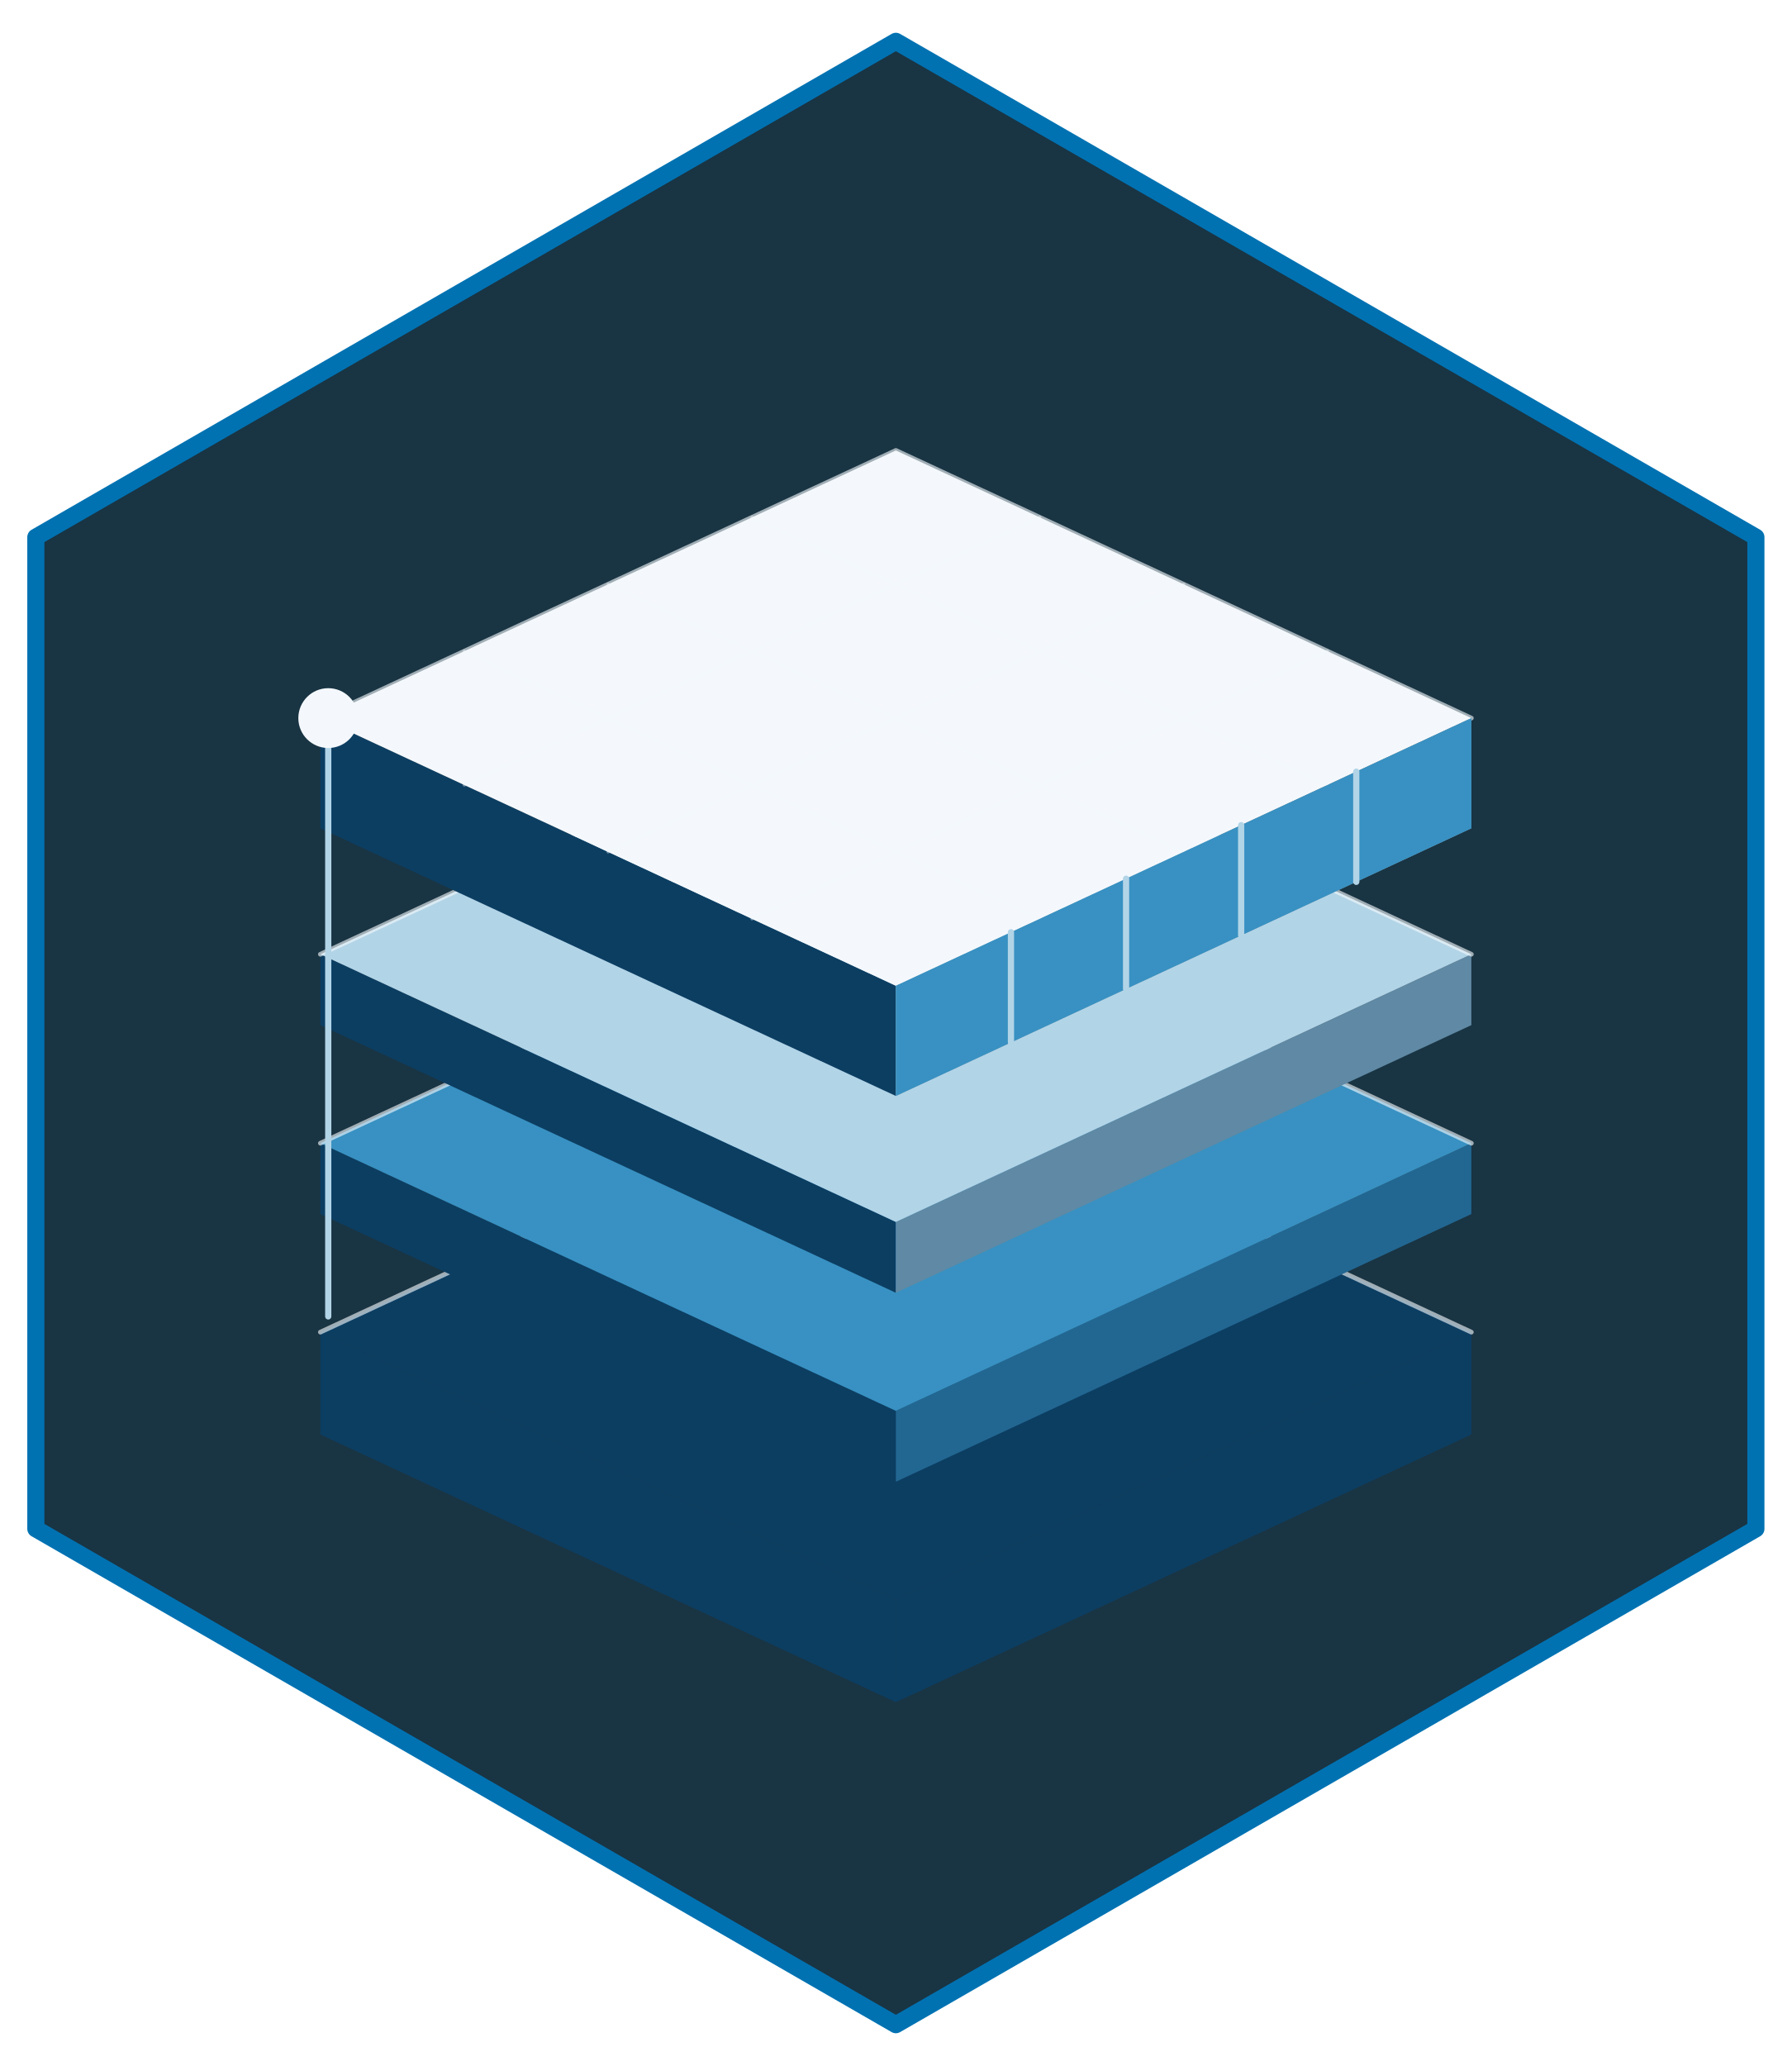
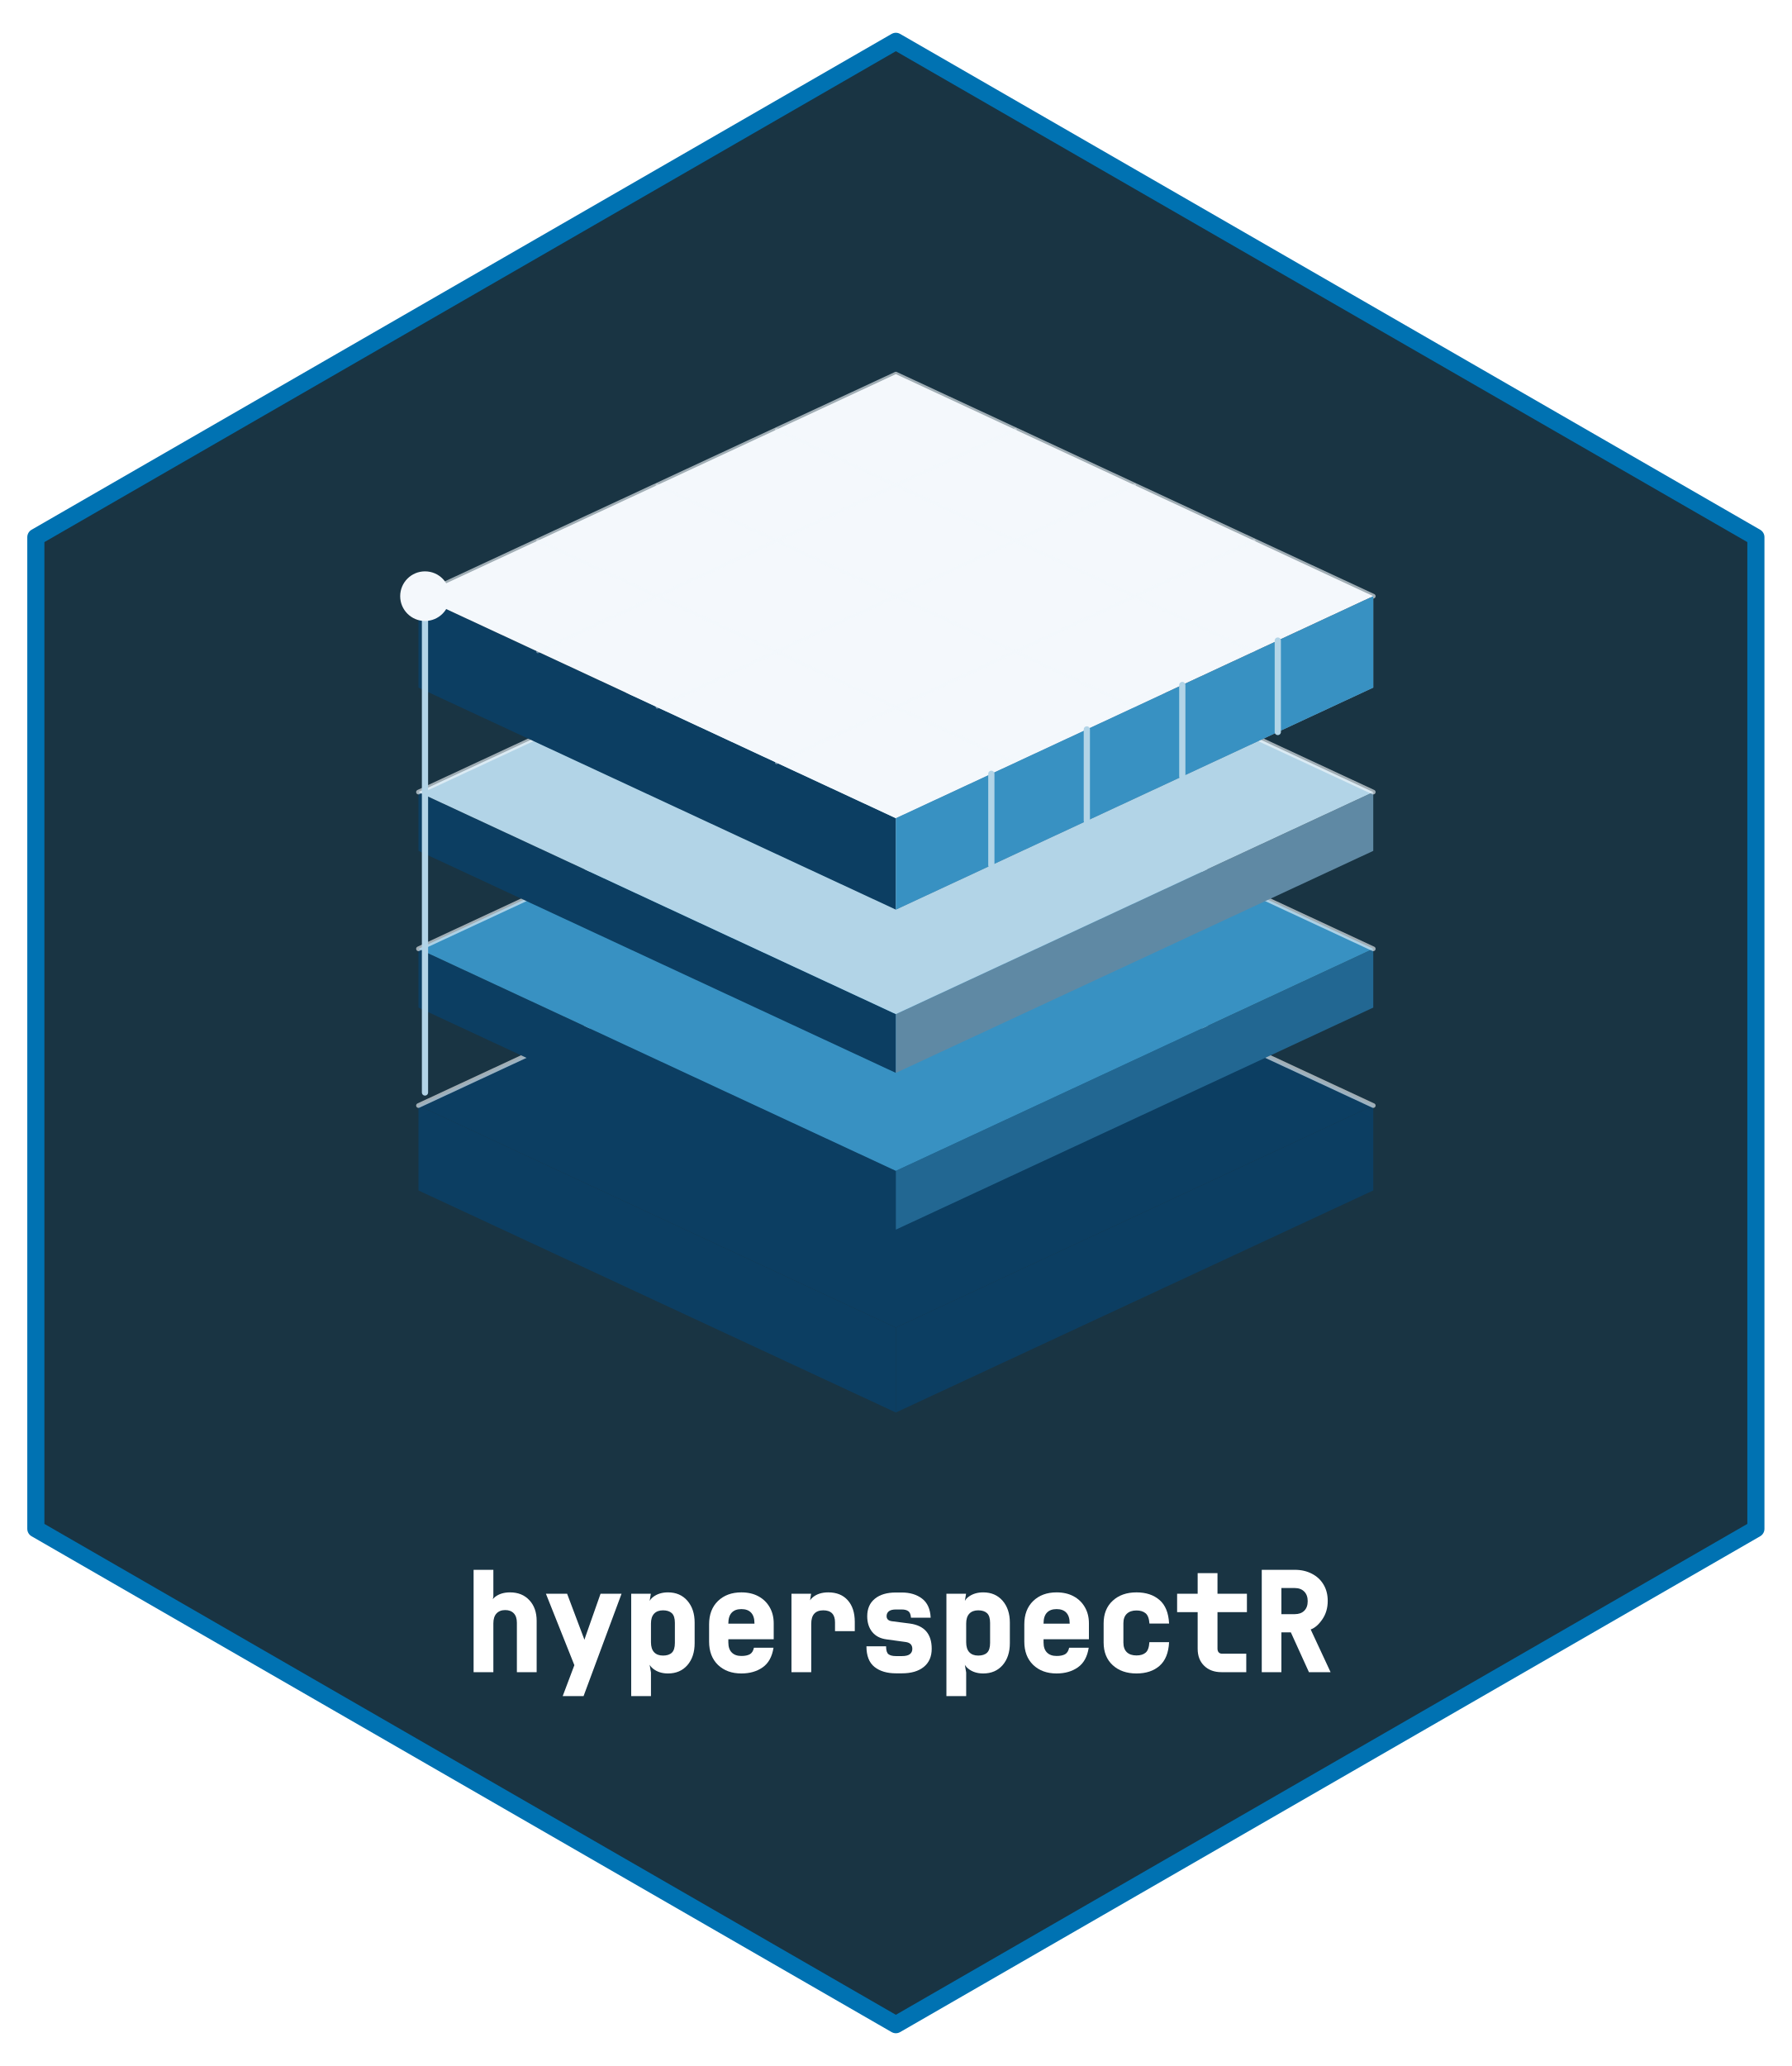
- <svg xmlns="http://www.w3.org/2000/svg" width="432pt" height="498pt" viewBox="0 0 432 498">
+ <svg xmlns="http://www.w3.org/2000/svg" xmlns:xlink="http://www.w3.org/1999/xlink" width="432" height="498" viewBox="0 0 432 498">
+   <defs>
+     <g>
+       <g id="glyph-0-0">
+         <path d="M 2.688 0 L 2.688 -24.672 L 7.453 -24.672 L 7.453 -18.25 L 6.766 -14.891 C 6.535 -16.285 6.891 -17.359 7.828 -18.109 C 8.773 -18.859 9.988 -19.234 11.469 -19.234 C 13.406 -19.234 14.957 -18.609 16.125 -17.359 C 17.301 -16.109 17.891 -14.445 17.891 -12.375 L 17.891 0 L 13.125 0 L 13.125 -11.891 C 13.125 -12.91 12.875 -13.676 12.375 -14.188 C 11.883 -14.707 11.195 -14.969 10.312 -14.969 C 9.414 -14.969 8.711 -14.691 8.203 -14.141 C 7.703 -13.598 7.453 -12.805 7.453 -11.766 L 7.453 0 Z M 2.688 0 " />
+       </g>
+       <g id="glyph-0-1">
+         <path d="M 5.172 5.766 L 7.984 -1.688 L 1.125 -18.906 L 6.234 -18.906 L 10.125 -8.578 C 10.332 -8.086 10.52 -7.555 10.688 -6.984 C 10.863 -6.41 10.781 -6.082 10.438 -6 C 10.082 -6.082 9.988 -6.406 10.156 -6.969 C 10.32 -7.539 10.488 -8.07 10.656 -8.562 L 14.297 -18.906 L 19.359 -18.906 L 10.203 5.766 Z M 5.172 5.766 " />
+       </g>
+       <g id="glyph-0-2">
+         <path d="M 2.688 5.766 L 2.688 -18.906 L 7.422 -18.906 L 6.766 -14.922 C 6.609 -16.328 7.008 -17.395 7.969 -18.125 C 8.938 -18.863 10.133 -19.234 11.562 -19.234 C 13.508 -19.234 15.066 -18.562 16.234 -17.219 C 17.398 -15.875 17.984 -14.117 17.984 -11.953 L 17.984 -7 C 17.984 -4.801 17.398 -3.031 16.234 -1.688 C 15.066 -0.352 13.508 0.312 11.562 0.312 C 10.125 0.312 8.922 -0.07 7.953 -0.844 C 6.984 -1.613 6.566 -2.691 6.703 -4.078 L 6.734 -4.078 L 7.453 0.078 L 7.453 5.766 Z M 10.359 -4 C 11.285 -4 11.992 -4.227 12.484 -4.688 C 12.973 -5.156 13.219 -5.945 13.219 -7.062 L 13.219 -11.891 C 13.219 -12.984 12.973 -13.758 12.484 -14.219 C 11.992 -14.676 11.285 -14.906 10.359 -14.906 C 9.43 -14.906 8.711 -14.633 8.203 -14.094 C 7.703 -13.551 7.453 -12.766 7.453 -11.734 L 7.453 -7.219 C 7.453 -6.156 7.703 -5.352 8.203 -4.812 C 8.711 -4.27 9.43 -4 10.359 -4 Z M 10.359 -4 " />
+       </g>
+       <g id="glyph-0-3">
+         <path d="M 10.25 0.312 C 7.926 0.312 6.047 -0.375 4.609 -1.75 C 3.18 -3.133 2.469 -5.008 2.469 -7.375 L 2.469 -11.531 C 2.469 -13.895 3.18 -15.77 4.609 -17.156 C 6.047 -18.539 7.926 -19.234 10.25 -19.234 C 11.82 -19.234 13.188 -18.922 14.344 -18.297 C 15.508 -17.672 16.414 -16.797 17.062 -15.672 C 17.719 -14.547 18.047 -13.242 18.047 -11.766 L 18.047 -7.938 L 7.109 -7.938 L 7.109 -7.156 C 7.109 -6.094 7.383 -5.285 7.938 -4.734 C 8.488 -4.18 9.258 -3.906 10.25 -3.906 C 11.102 -3.906 11.781 -4.039 12.281 -4.312 C 12.781 -4.594 13.113 -5.117 13.281 -5.891 L 18 -5.891 C 17.656 -3.711 16.781 -2.133 15.375 -1.156 C 13.977 -0.176 12.27 0.312 10.25 0.312 Z M 7.109 -11.766 L 7.109 -11.688 L 13.406 -11.688 L 13.406 -11.797 C 13.406 -12.922 13.133 -13.77 12.594 -14.344 C 12.062 -14.914 11.281 -15.203 10.25 -15.203 C 9.227 -15.203 8.445 -14.91 7.906 -14.328 C 7.375 -13.754 7.109 -12.898 7.109 -11.766 Z M 7.109 -11.766 " />
+       </g>
+       <g id="glyph-0-4">
+         <path d="M 3.328 0 L 3.328 -18.906 L 8.062 -18.906 L 7.406 -14.797 C 7.176 -16.203 7.535 -17.289 8.484 -18.062 C 9.441 -18.844 10.68 -19.234 12.203 -19.234 C 14.211 -19.234 15.781 -18.598 16.906 -17.328 C 18.031 -16.066 18.594 -14.328 18.594 -12.109 L 18.594 -9.891 L 13.828 -9.891 L 13.828 -12.016 C 13.828 -13.941 12.883 -14.906 11 -14.906 C 10.039 -14.906 9.316 -14.633 8.828 -14.094 C 8.336 -13.562 8.094 -12.738 8.094 -11.625 L 8.094 0 Z M 3.328 0 " />
+       </g>
+       <g id="glyph-0-5">
+         <path d="M 9.547 0.281 C 7.367 0.281 5.633 -0.234 4.344 -1.266 C 3.051 -2.297 2.406 -3.953 2.406 -6.234 L 7.141 -6.234 C 7.141 -5.266 7.332 -4.629 7.719 -4.328 C 8.113 -4.023 8.723 -3.875 9.547 -3.875 L 10.953 -3.875 C 11.816 -3.875 12.453 -4.023 12.859 -4.328 C 13.266 -4.641 13.469 -5.066 13.469 -5.609 C 13.469 -6.566 12.941 -7.117 11.891 -7.266 L 7.25 -7.906 C 5.781 -8.094 4.633 -8.68 3.812 -9.672 C 3 -10.672 2.594 -11.941 2.594 -13.484 C 2.594 -15.297 3.207 -16.703 4.438 -17.703 C 5.664 -18.703 7.348 -19.203 9.484 -19.203 L 10.922 -19.203 C 12.91 -19.203 14.547 -18.707 15.828 -17.719 C 17.109 -16.738 17.797 -15.207 17.891 -13.125 L 13.141 -13.125 C 13.086 -13.906 12.875 -14.43 12.5 -14.703 C 12.133 -14.973 11.609 -15.109 10.922 -15.109 L 9.484 -15.109 C 8.723 -15.109 8.16 -14.961 7.797 -14.672 C 7.441 -14.379 7.266 -13.992 7.266 -13.516 C 7.266 -12.805 7.688 -12.395 8.531 -12.281 L 12.875 -11.719 C 16.383 -11.238 18.141 -9.211 18.141 -5.641 C 18.141 -3.754 17.504 -2.297 16.234 -1.266 C 14.961 -0.234 13.203 0.281 10.953 0.281 Z M 9.547 0.281 " />
+       </g>
+       <g id="glyph-0-6">
+         <path d="M 10.516 0.312 C 8.148 0.312 6.238 -0.352 4.781 -1.688 C 3.32 -3.031 2.594 -4.852 2.594 -7.156 L 2.594 -11.766 C 2.594 -14.055 3.32 -15.875 4.781 -17.219 C 6.238 -18.562 8.148 -19.234 10.516 -19.234 C 12.816 -19.234 14.672 -18.617 16.078 -17.391 C 17.484 -16.172 18.25 -14.281 18.375 -11.719 L 13.641 -11.719 C 13.555 -12.938 13.242 -13.766 12.703 -14.203 C 12.172 -14.648 11.441 -14.875 10.516 -14.875 C 9.516 -14.875 8.738 -14.609 8.188 -14.078 C 7.633 -13.555 7.359 -12.797 7.359 -11.797 L 7.359 -7.156 C 7.359 -6.125 7.633 -5.344 8.188 -4.812 C 8.738 -4.289 9.516 -4.031 10.516 -4.031 C 11.461 -4.031 12.195 -4.254 12.719 -4.703 C 13.25 -5.148 13.551 -5.992 13.625 -7.234 L 18.375 -7.234 C 18.25 -4.672 17.484 -2.77 16.078 -1.531 C 14.672 -0.301 12.816 0.312 10.516 0.312 Z M 10.516 0.312 " />
+       </g>
+       <g id="glyph-0-7">
+         <path d="M 12.016 0 C 10.285 0 8.895 -0.508 7.844 -1.531 C 6.789 -2.551 6.266 -3.922 6.266 -5.641 L 6.266 -14.469 L 1.312 -14.469 L 1.312 -18.906 L 6.266 -18.906 L 6.266 -23.875 L 11.047 -23.875 L 11.047 -18.906 L 18.141 -18.906 L 18.141 -14.469 L 11.047 -14.469 L 11.047 -5.688 C 11.047 -5.289 11.145 -4.984 11.344 -4.766 C 11.539 -4.555 11.816 -4.453 12.172 -4.453 L 17.984 -4.453 L 17.984 0 Z M 12.016 0 " />
+       </g>
+       <g id="glyph-0-8">
+         <path d="M 2.719 0 L 2.719 -24.672 L 10.672 -24.672 C 12.223 -24.672 13.598 -24.359 14.797 -23.734 C 16.004 -23.117 16.941 -22.25 17.609 -21.125 C 18.285 -20 18.625 -18.68 18.625 -17.172 C 18.625 -15.473 18.188 -13.988 17.312 -12.719 C 16.445 -11.457 15.516 -10.648 14.516 -10.297 L 19.312 0 L 14.094 0 L 9.734 -9.594 L 7.453 -9.594 L 7.453 0 Z M 7.453 -13.984 L 10.672 -13.984 C 11.648 -13.984 12.414 -14.258 12.969 -14.812 C 13.52 -15.363 13.797 -16.129 13.797 -17.109 C 13.797 -18.098 13.516 -18.875 12.953 -19.438 C 12.391 -20 11.629 -20.281 10.672 -20.281 L 7.453 -20.281 Z M 7.453 -13.984 " />
+       </g>
+     </g>
+   </defs>
  <path fill-rule="nonzero" fill="rgb(9.804%, 20.392%, 26.275%)" fill-opacity="1" stroke-width="4.125" stroke-linecap="round" stroke-linejoin="round" stroke="rgb(0%, 44.706%, 69.804%)" stroke-opacity="1" stroke-miterlimit="10" d="M 216 9.961 L 423.359 129.48 L 423.359 368.52 L 216 488.039 L 8.641 368.52 L 8.641 129.48 Z M 216 9.961 " />
-   <path fill-rule="nonzero" fill="rgb(4.706%, 24.314%, 38.431%)" fill-opacity="1" d="M 77.242 321.109 L 216 385.629 L 216 410.301 L 77.242 345.781 Z M 77.242 321.109 " />
-   <path fill-rule="nonzero" fill="rgb(4.706%, 24.314%, 38.431%)" fill-opacity="1" d="M 216 385.629 L 354.758 321.109 L 354.758 345.781 L 216 410.301 Z M 216 385.629 " />
-   <path fill-rule="nonzero" fill="rgb(4.706%, 24.314%, 38.431%)" fill-opacity="1" d="M 77.242 321.109 L 216 256.59 L 354.758 321.109 L 216 385.629 Z M 77.242 321.109 " />
-   <path fill="none" stroke-width="1.125" stroke-linecap="round" stroke-linejoin="round" stroke="rgb(95.686%, 97.255%, 98.824%)" stroke-opacity="0.62" stroke-miterlimit="10" d="M 77.242 321.109 L 216 256.59 L 354.758 321.109 " />
-   <path fill-rule="nonzero" fill="rgb(4.706%, 24.314%, 38.431%)" fill-opacity="1" d="M 77.242 275.566 L 216 340.086 L 216 357.164 L 77.242 292.645 Z M 77.242 275.566 " />
-   <path fill-rule="nonzero" fill="rgb(13.333%, 40.392%, 57.255%)" fill-opacity="1" d="M 216 340.086 L 354.758 275.566 L 354.758 292.645 L 216 357.164 Z M 216 340.086 " />
-   <path fill-rule="nonzero" fill="rgb(21.961%, 56.863%, 76.078%)" fill-opacity="1" d="M 77.242 275.566 L 216 211.047 L 354.758 275.566 L 216 340.086 Z M 77.242 275.566 " />
-   <path fill="none" stroke-width="1.125" stroke-linecap="round" stroke-linejoin="round" stroke="rgb(95.686%, 97.255%, 98.824%)" stroke-opacity="0.62" stroke-miterlimit="10" d="M 77.242 275.566 L 216 211.047 L 354.758 275.566 " />
-   <path fill-rule="nonzero" fill="rgb(4.706%, 24.314%, 38.431%)" fill-opacity="1" d="M 77.242 230.023 L 216 294.543 L 216 311.621 L 77.242 247.102 Z M 77.242 230.023 " />
-   <path fill-rule="nonzero" fill="rgb(37.255%, 53.725%, 64.314%)" fill-opacity="1" d="M 216 294.543 L 354.758 230.023 L 354.758 247.102 L 216 311.621 Z M 216 294.543 " />
-   <path fill-rule="nonzero" fill="rgb(69.804%, 83.137%, 90.588%)" fill-opacity="1" d="M 77.242 230.023 L 216 165.504 L 354.758 230.023 L 216 294.543 Z M 77.242 230.023 " />
-   <path fill="none" stroke-width="1.125" stroke-linecap="round" stroke-linejoin="round" stroke="rgb(95.686%, 97.255%, 98.824%)" stroke-opacity="0.62" stroke-miterlimit="10" d="M 77.242 230.023 L 216 165.504 L 354.758 230.023 " />
-   <path fill-rule="nonzero" fill="rgb(4.706%, 24.314%, 38.431%)" fill-opacity="1" d="M 77.242 173.094 L 216 237.613 L 216 264.18 L 77.242 199.66 Z M 77.242 173.094 " />
-   <path fill-rule="nonzero" fill="rgb(50.196%, 60.784%, 68.627%)" fill-opacity="1" d="M 216 237.613 L 354.758 173.094 L 354.758 199.66 L 216 264.18 Z M 216 237.613 " />
-   <path fill-rule="nonzero" fill="rgb(95.686%, 97.255%, 98.824%)" fill-opacity="1" d="M 77.242 173.094 L 216 108.574 L 354.758 173.094 L 216 237.613 Z M 77.242 173.094 " />
-   <path fill="none" stroke-width="0.75" stroke-linecap="round" stroke-linejoin="round" stroke="rgb(95.686%, 97.255%, 98.824%)" stroke-opacity="0.4" stroke-miterlimit="10" d="M 111.93 156.965 L 250.691 221.484 " />
-   <path fill="none" stroke-width="0.75" stroke-linecap="round" stroke-linejoin="round" stroke="rgb(95.686%, 97.255%, 98.824%)" stroke-opacity="0.4" stroke-miterlimit="10" d="M 181.309 221.484 L 320.07 156.965 " />
-   <path fill="none" stroke-width="0.75" stroke-linecap="round" stroke-linejoin="round" stroke="rgb(95.686%, 97.255%, 98.824%)" stroke-opacity="0.4" stroke-miterlimit="10" d="M 146.621 140.836 L 285.379 205.355 " />
-   <path fill="none" stroke-width="0.75" stroke-linecap="round" stroke-linejoin="round" stroke="rgb(95.686%, 97.255%, 98.824%)" stroke-opacity="0.4" stroke-miterlimit="10" d="M 146.621 205.355 L 285.379 140.836 " />
-   <path fill="none" stroke-width="0.75" stroke-linecap="round" stroke-linejoin="round" stroke="rgb(95.686%, 97.255%, 98.824%)" stroke-opacity="0.4" stroke-miterlimit="10" d="M 181.309 124.703 L 320.07 189.223 " />
-   <path fill="none" stroke-width="0.75" stroke-linecap="round" stroke-linejoin="round" stroke="rgb(95.686%, 97.255%, 98.824%)" stroke-opacity="0.4" stroke-miterlimit="10" d="M 111.93 189.223 L 250.691 124.703 " />
-   <path fill="none" stroke-width="1.125" stroke-linecap="round" stroke-linejoin="round" stroke="rgb(95.686%, 97.255%, 98.824%)" stroke-opacity="0.62" stroke-miterlimit="10" d="M 77.242 173.094 L 216 108.574 L 354.758 173.094 " />
-   <path fill-rule="nonzero" fill="rgb(21.961%, 56.863%, 76.078%)" fill-opacity="1" d="M 216 237.613 L 354.758 173.094 L 354.758 199.66 L 216 264.18 Z M 216 237.613 " />
-   <path fill="none" stroke-width="1.5" stroke-linecap="round" stroke-linejoin="round" stroke="rgb(69.804%, 83.137%, 90.588%)" stroke-opacity="1" stroke-miterlimit="10" d="M 243.75 224.711 L 243.75 251.277 " />
-   <path fill="none" stroke-width="1.5" stroke-linecap="round" stroke-linejoin="round" stroke="rgb(69.804%, 83.137%, 90.588%)" stroke-opacity="1" stroke-miterlimit="10" d="M 271.504 211.805 L 271.504 238.375 " />
-   <path fill="none" stroke-width="1.5" stroke-linecap="round" stroke-linejoin="round" stroke="rgb(69.804%, 83.137%, 90.588%)" stroke-opacity="1" stroke-miterlimit="10" d="M 299.254 198.902 L 299.254 225.469 " />
-   <path fill="none" stroke-width="1.5" stroke-linecap="round" stroke-linejoin="round" stroke="rgb(69.804%, 83.137%, 90.588%)" stroke-opacity="1" stroke-miterlimit="10" d="M 327.008 186 L 327.008 212.566 " />
-   <path fill="none" stroke-width="1.5" stroke-linecap="round" stroke-linejoin="round" stroke="rgb(69.804%, 83.137%, 90.588%)" stroke-opacity="1" stroke-miterlimit="10" d="M 79.141 317.316 L 79.141 173.094 " />
-   <path fill-rule="nonzero" fill="rgb(95.686%, 97.255%, 98.824%)" fill-opacity="1" d="M 86.352 173.094 C 86.352 177.078 83.125 180.305 79.141 180.305 C 75.16 180.305 71.93 177.078 71.93 173.094 C 71.93 169.113 75.16 165.883 79.141 165.883 C 83.125 165.883 86.352 169.113 86.352 173.094 " />
+   <path fill-rule="nonzero" fill="rgb(4.706%, 24.314%, 38.431%)" fill-opacity="1" d="M 100.895 266.488 L 216 320.012 L 216 340.477 L 100.895 286.953 Z M 100.895 266.488 " />
+   <path fill-rule="nonzero" fill="rgb(4.706%, 24.314%, 38.431%)" fill-opacity="1" d="M 216 320.012 L 331.105 266.488 L 331.105 286.953 L 216 340.477 Z M 216 320.012 " />
+   <path fill-rule="nonzero" fill="rgb(4.706%, 24.314%, 38.431%)" fill-opacity="1" d="M 100.895 266.488 L 216 212.965 L 331.105 266.488 L 216 320.012 Z M 100.895 266.488 " />
+   <path fill="none" stroke-width="1.125" stroke-linecap="round" stroke-linejoin="round" stroke="rgb(95.686%, 97.255%, 98.824%)" stroke-opacity="0.62" stroke-miterlimit="10" d="M 100.895 266.488 L 216 212.965 L 331.105 266.488 " />
+   <path fill-rule="nonzero" fill="rgb(4.706%, 24.314%, 38.431%)" fill-opacity="1" d="M 100.895 228.707 L 216 282.23 L 216 296.398 L 100.895 242.875 Z M 100.895 228.707 " />
+   <path fill-rule="nonzero" fill="rgb(13.333%, 40.392%, 57.255%)" fill-opacity="1" d="M 216 282.23 L 331.105 228.707 L 331.105 242.875 L 216 296.398 Z M 216 282.23 " />
+   <path fill-rule="nonzero" fill="rgb(21.961%, 56.863%, 76.078%)" fill-opacity="1" d="M 100.895 228.707 L 216 175.188 L 331.105 228.707 L 216 282.23 Z M 100.895 228.707 " />
+   <path fill="none" stroke-width="1.125" stroke-linecap="round" stroke-linejoin="round" stroke="rgb(95.686%, 97.255%, 98.824%)" stroke-opacity="0.62" stroke-miterlimit="10" d="M 100.895 228.707 L 216 175.188 L 331.105 228.707 " />
+   <path fill-rule="nonzero" fill="rgb(4.706%, 24.314%, 38.431%)" fill-opacity="1" d="M 100.895 190.93 L 216 244.449 L 216 258.617 L 100.895 205.098 Z M 100.895 190.93 " />
+   <path fill-rule="nonzero" fill="rgb(37.255%, 53.725%, 64.314%)" fill-opacity="1" d="M 216 244.449 L 331.105 190.93 L 331.105 205.098 L 216 258.617 Z M 216 244.449 " />
+   <path fill-rule="nonzero" fill="rgb(69.804%, 83.137%, 90.588%)" fill-opacity="1" d="M 100.895 190.93 L 216 137.406 L 331.105 190.93 L 216 244.449 Z M 100.895 190.93 " />
+   <path fill="none" stroke-width="1.125" stroke-linecap="round" stroke-linejoin="round" stroke="rgb(95.686%, 97.255%, 98.824%)" stroke-opacity="0.62" stroke-miterlimit="10" d="M 100.895 190.93 L 216 137.406 L 331.105 190.93 " />
+   <path fill-rule="nonzero" fill="rgb(4.706%, 24.314%, 38.431%)" fill-opacity="1" d="M 100.895 143.703 L 216 197.227 L 216 219.262 L 100.895 165.742 Z M 100.895 143.703 " />
+   <path fill-rule="nonzero" fill="rgb(50.196%, 60.784%, 68.627%)" fill-opacity="1" d="M 216 197.227 L 331.105 143.703 L 331.105 165.742 L 216 219.262 Z M 216 197.227 " />
+   <path fill-rule="nonzero" fill="rgb(95.686%, 97.255%, 98.824%)" fill-opacity="1" d="M 100.895 143.703 L 216 90.18 L 331.105 143.703 L 216 197.227 Z M 100.895 143.703 " />
+   <path fill="none" stroke-width="0.75" stroke-linecap="round" stroke-linejoin="round" stroke="rgb(95.686%, 97.255%, 98.824%)" stroke-opacity="0.4" stroke-miterlimit="10" d="M 129.672 130.324 L 244.777 183.844 " />
+   <path fill="none" stroke-width="0.75" stroke-linecap="round" stroke-linejoin="round" stroke="rgb(95.686%, 97.255%, 98.824%)" stroke-opacity="0.4" stroke-miterlimit="10" d="M 187.223 183.844 L 302.328 130.324 " />
+   <path fill="none" stroke-width="0.75" stroke-linecap="round" stroke-linejoin="round" stroke="rgb(95.686%, 97.255%, 98.824%)" stroke-opacity="0.4" stroke-miterlimit="10" d="M 158.445 116.941 L 273.555 170.465 " />
+   <path fill="none" stroke-width="0.75" stroke-linecap="round" stroke-linejoin="round" stroke="rgb(95.686%, 97.255%, 98.824%)" stroke-opacity="0.4" stroke-miterlimit="10" d="M 158.445 170.465 L 273.555 116.941 " />
+   <path fill="none" stroke-width="0.75" stroke-linecap="round" stroke-linejoin="round" stroke="rgb(95.686%, 97.255%, 98.824%)" stroke-opacity="0.4" stroke-miterlimit="10" d="M 187.223 103.562 L 302.328 157.082 " />
+   <path fill="none" stroke-width="0.75" stroke-linecap="round" stroke-linejoin="round" stroke="rgb(95.686%, 97.255%, 98.824%)" stroke-opacity="0.4" stroke-miterlimit="10" d="M 129.672 157.082 L 244.777 103.562 " />
+   <path fill="none" stroke-width="1.125" stroke-linecap="round" stroke-linejoin="round" stroke="rgb(95.686%, 97.255%, 98.824%)" stroke-opacity="0.62" stroke-miterlimit="10" d="M 100.895 143.703 L 216 90.18 L 331.105 143.703 " />
+   <path fill-rule="nonzero" fill="rgb(21.961%, 56.863%, 76.078%)" fill-opacity="1" d="M 216 197.227 L 331.105 143.703 L 331.105 165.742 L 216 219.262 Z M 216 197.227 " />
+   <path fill="none" stroke-width="1.5" stroke-linecap="round" stroke-linejoin="round" stroke="rgb(69.804%, 83.137%, 90.588%)" stroke-opacity="1" stroke-miterlimit="10" d="M 239.02 186.52 L 239.02 208.559 " />
+   <path fill="none" stroke-width="1.5" stroke-linecap="round" stroke-linejoin="round" stroke="rgb(69.804%, 83.137%, 90.588%)" stroke-opacity="1" stroke-miterlimit="10" d="M 262.043 175.816 L 262.043 197.855 " />
+   <path fill="none" stroke-width="1.5" stroke-linecap="round" stroke-linejoin="round" stroke="rgb(69.804%, 83.137%, 90.588%)" stroke-opacity="1" stroke-miterlimit="10" d="M 285.062 165.113 L 285.062 187.148 " />
+   <path fill="none" stroke-width="1.5" stroke-linecap="round" stroke-linejoin="round" stroke="rgb(69.804%, 83.137%, 90.588%)" stroke-opacity="1" stroke-miterlimit="10" d="M 308.086 154.406 L 308.086 176.445 " />
+   <path fill="none" stroke-width="1.5" stroke-linecap="round" stroke-linejoin="round" stroke="rgb(69.804%, 83.137%, 90.588%)" stroke-opacity="1" stroke-miterlimit="10" d="M 102.469 263.34 L 102.469 143.703 " />
+   <path fill-rule="nonzero" fill="rgb(95.686%, 97.255%, 98.824%)" fill-opacity="1" d="M 108.453 143.703 C 108.453 147.008 105.773 149.684 102.469 149.684 C 99.168 149.684 96.488 147.008 96.488 143.703 C 96.488 140.398 99.168 137.723 102.469 137.723 C 105.773 137.723 108.453 140.398 108.453 143.703 " />
+   <g fill="rgb(100%, 100%, 100%)" fill-opacity="1">
+     <use xlink:href="#glyph-0-0" x="111.5" y="403.069" />
+     <use xlink:href="#glyph-0-1" x="130.5" y="403.069" />
+     <use xlink:href="#glyph-0-2" x="149.5" y="403.069" />
+     <use xlink:href="#glyph-0-3" x="168.5" y="403.069" />
+     <use xlink:href="#glyph-0-4" x="187.5" y="403.069" />
+     <use xlink:href="#glyph-0-5" x="206.5" y="403.069" />
+     <use xlink:href="#glyph-0-2" x="225.5" y="403.069" />
+     <use xlink:href="#glyph-0-3" x="244.5" y="403.069" />
+     <use xlink:href="#glyph-0-6" x="263.5" y="403.069" />
+     <use xlink:href="#glyph-0-7" x="282.5" y="403.069" />
+     <use xlink:href="#glyph-0-8" x="301.5" y="403.069" />
+   </g>
</svg>
